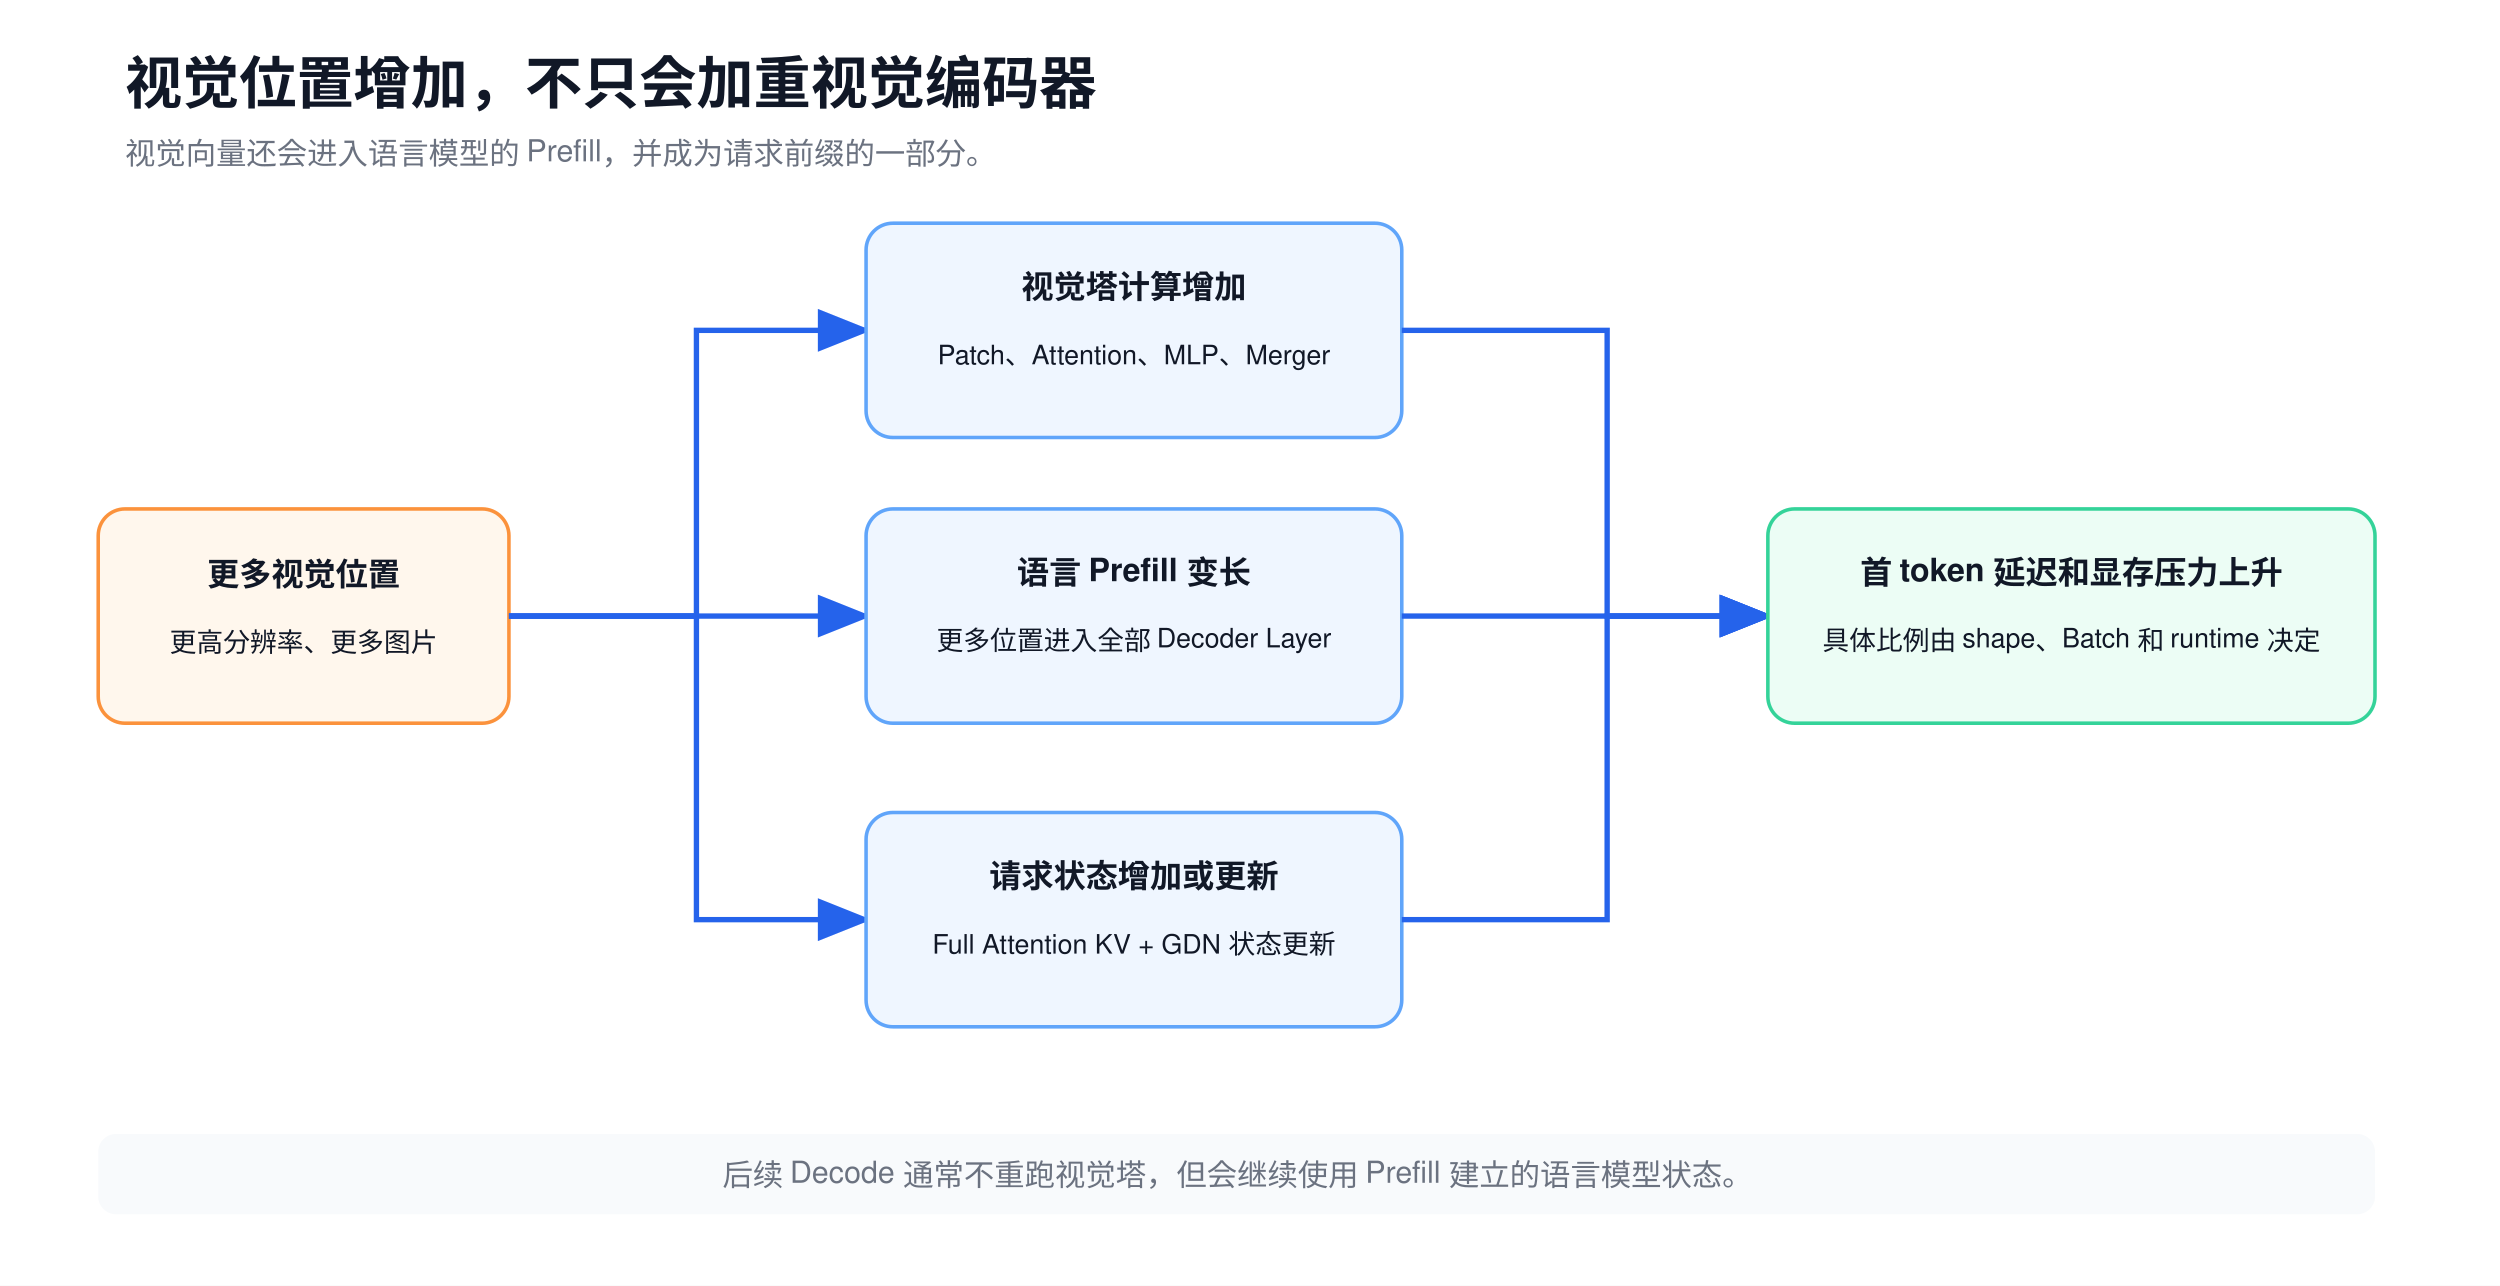
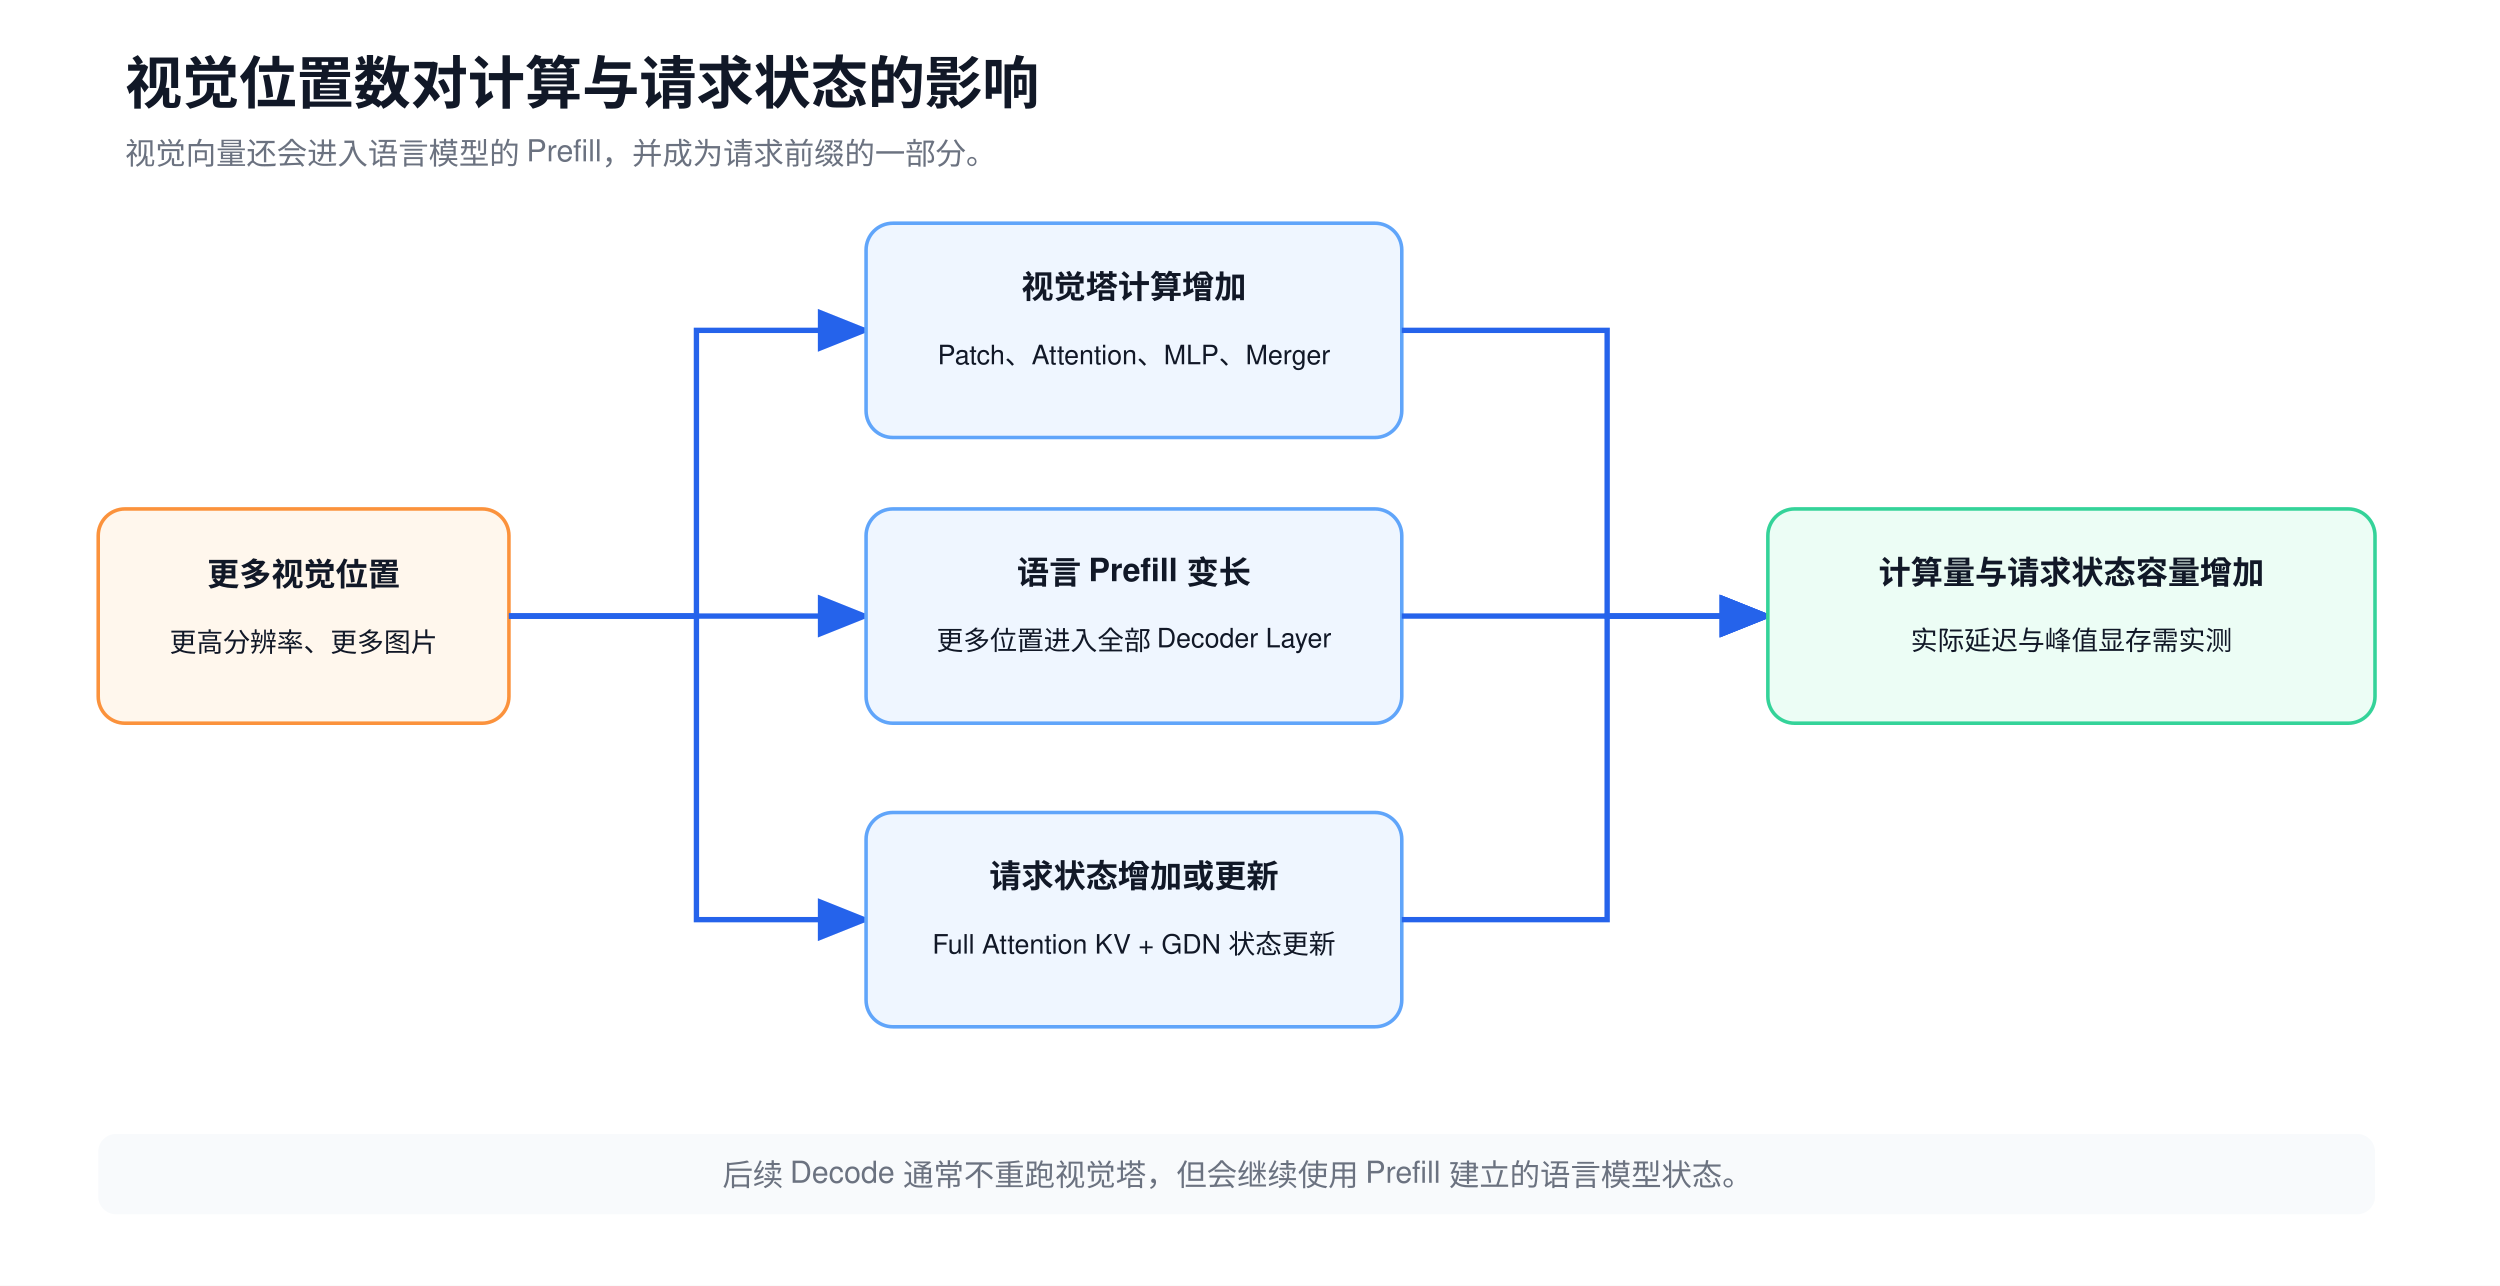
<svg xmlns="http://www.w3.org/2000/svg" viewBox="0 0 1400 720" width="1400" height="720" role="img" aria-labelledby="title desc">
  <defs>
    <marker id="d" markerWidth="10" markerHeight="8" refX="9" refY="4" orient="auto">
      <path d="M0,0 L10,4 L0,8 Z" fill="#2563eb" />
    </marker>
  </defs>
  <style>text{font-family:'Helvetica Neue',Helvetica,Arial,'PingFang SC','Microsoft YaHei',sans-serif;fill:#111827}.title{font-size:32px;font-weight:700}.sub{font-size:17px;fill:#6b7280}.h{font-size:18px;font-weight:700;text-anchor:middle}.t{font-size:15px;text-anchor:middle}.line{fill:none;stroke:#2563eb;stroke-width:3;marker-end:url(#d)}</style>
  <rect width="1400" height="720" fill="#fff" />
-   <text x="70" y="58" class="title">视觉位置增加，不只会加重视觉编码器</text>
+   <text x="70" y="58" class="title">视觉位置数对计算与请求状态的影响</text>
  <text x="70" y="92" class="sub">视觉向量还会进入语言模型的 Prefill，并成为请求前缀的一部分。</text>
  <rect x="55" y="285" width="230" height="120" rx="15" fill="#fff7ed" stroke="#fb923c" stroke-width="2" />
  <text x="170" y="328" class="h">更多视觉位置</text>
  <text x="170" y="365" class="t">更高分辨率、更多图片</text>
  <path d="M285 345 H390 V185 H485" class="line" />
  <path d="M285 345 H485" class="line" />
  <path d="M285 345 H390 V515 H485" class="line" />
  <rect x="485" y="125" width="300" height="120" rx="15" fill="#eff6ff" stroke="#60a5fa" stroke-width="2" />
  <text x="635" y="167" class="h">视觉塔计算增加</text>
  <text x="635" y="204" class="t">Patch、Attention、MLP、Merger</text>
  <rect x="485" y="285" width="300" height="120" rx="15" fill="#eff6ff" stroke="#60a5fa" stroke-width="2" />
  <text x="635" y="327" class="h">语言 Prefill 变长</text>
  <text x="635" y="364" class="t">更多位置进入全部 Decoder Layer</text>
  <rect x="485" y="455" width="300" height="120" rx="15" fill="#eff6ff" stroke="#60a5fa" stroke-width="2" />
  <text x="635" y="497" class="h">请求状态增加或更新</text>
  <text x="635" y="534" class="t">Full Attention KV + GDN 状态更新</text>
  <path d="M785 185 H900 V345 H990" class="line" />
  <path d="M785 345 H990" class="line" />
  <path d="M785 515 H900 V345 H990" class="line" />
  <rect x="990" y="285" width="340" height="120" rx="15" fill="#ecfdf5" stroke="#34d399" stroke-width="2" />
-   <text x="1160" y="327" class="h">首 token 延迟和显存压力上升</text>
-   <text x="1160" y="364" class="t">具体比例由 shape、Batch 和 runtime 决定</text>
+   <text x="1160" y="327" class="h">计算量与请求状态容量增加</text>
+   <text x="1160" y="364" class="t">实际延迟与峰值显存需实测</text>
  <rect x="55" y="635" width="1275" height="45" rx="10" fill="#f8fafc" />
  <text x="693" y="664" class="sub" text-anchor="middle">后续 Decode 通常不重跑视觉塔，但会继续使用 Prefill 建立的语言模型状态。</text>
</svg>
